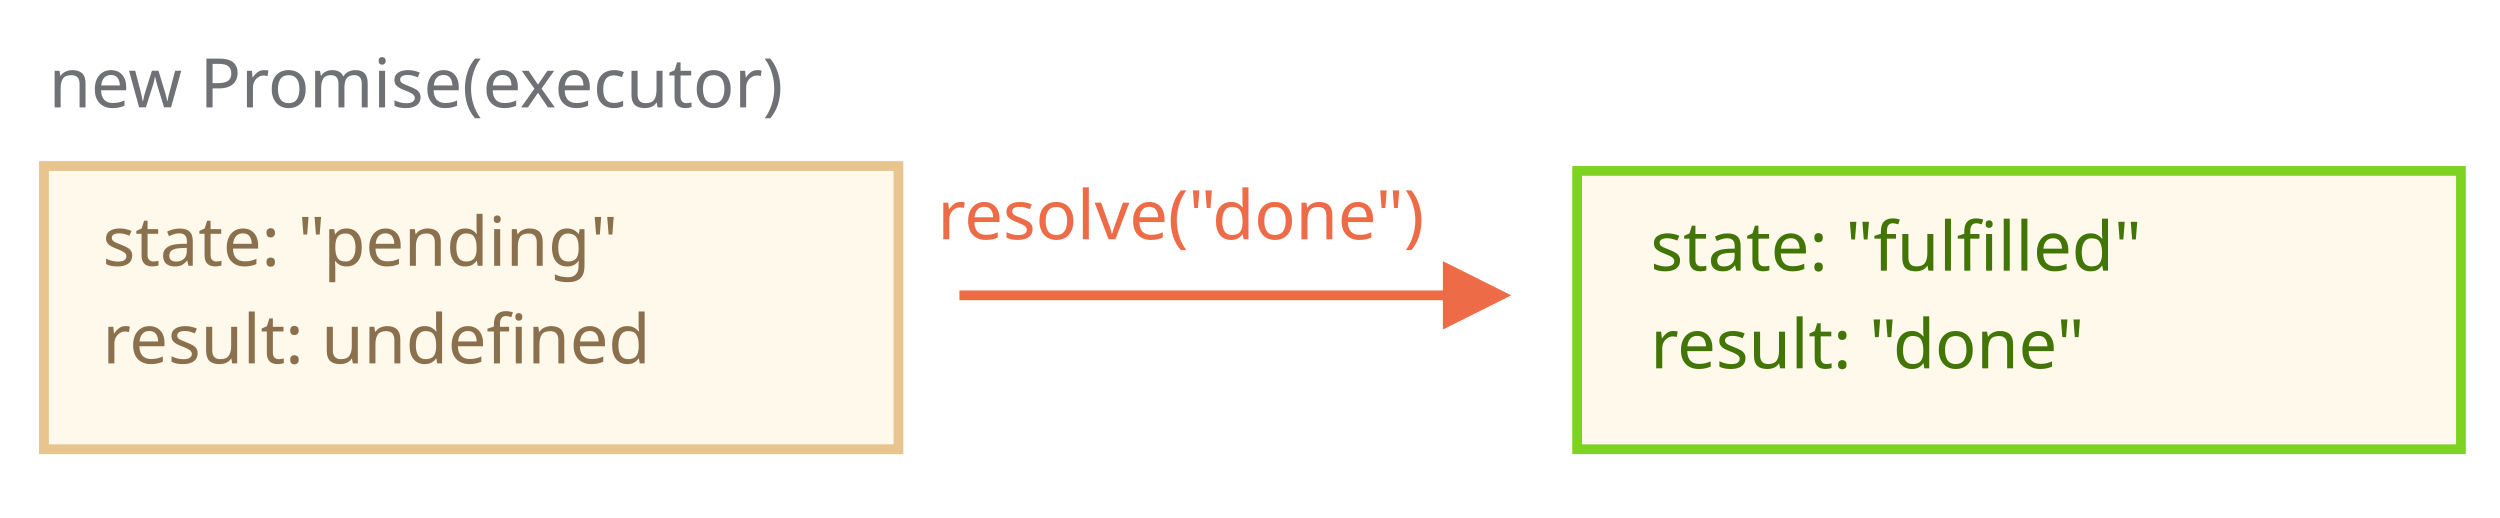
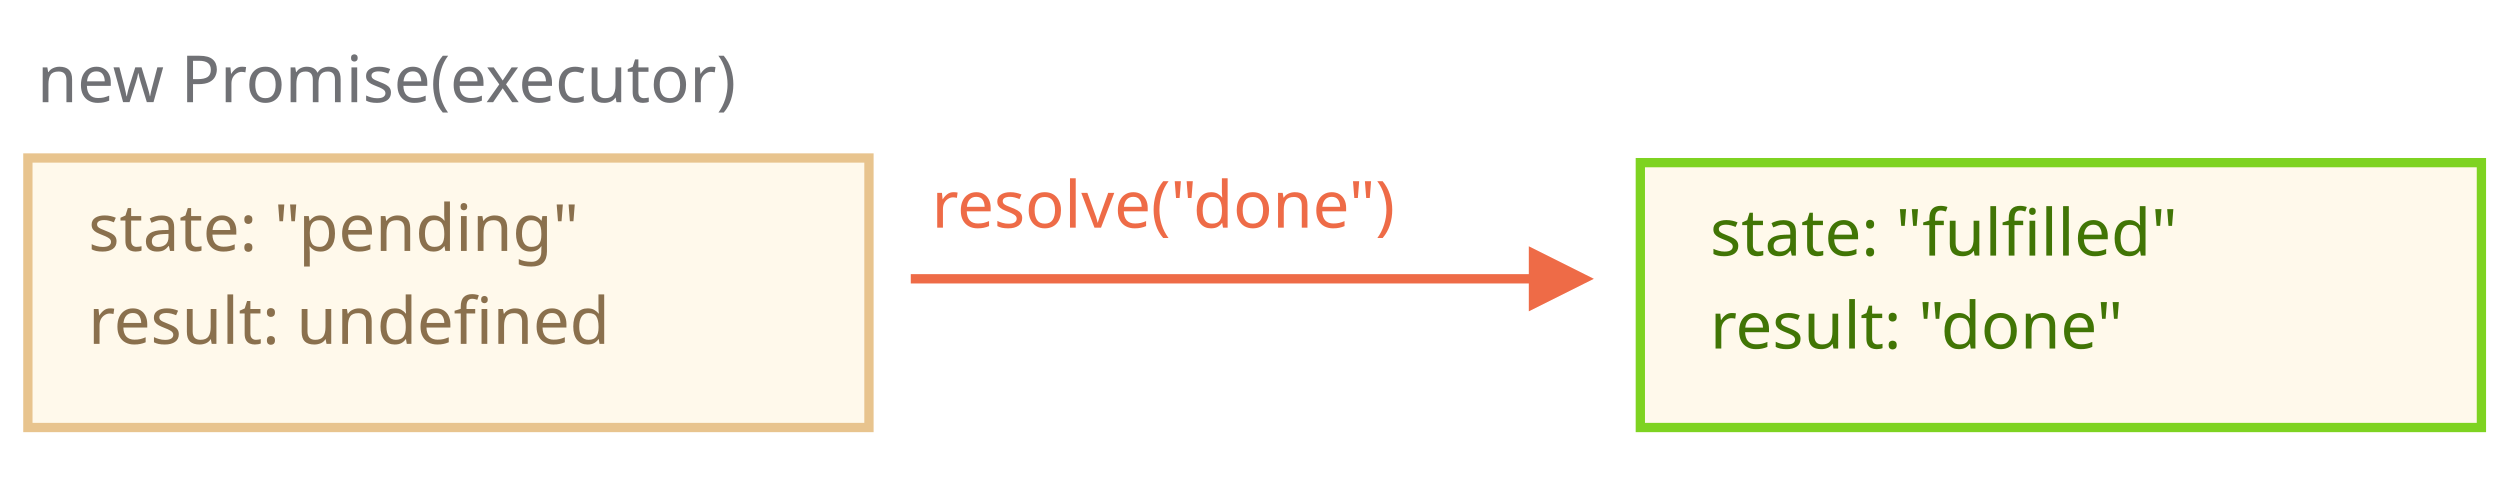
- <svg xmlns="http://www.w3.org/2000/svg" width="512px" height="106px" viewBox="0 0 512 106" version="1.1">
+ <svg xmlns="http://www.w3.org/2000/svg" width="538px" height="106px" viewBox="0 0 538 106" version="1.1">
  <g id="promise" stroke="none" stroke-width="1" fill="none" fill-rule="evenodd">
    <g id="promise-resolve-1.svg">
-       <path d="M9,34 L9,92 L184,92 L184,34 L9,34 Z" id="Rectangle-1" stroke="#E8C48E" stroke-width="2" fill="#FFF9EB" />
+       <path d="M6,34 L6,92 L187,92 L187,34 L6,34 Z" id="Rectangle-1" stroke="#E8C48E" stroke-width="2" fill="#FFF9EB" />
      <text id="new-Promise(executor" font-family="PTMono-Regular, PT Mono" font-size="14" font-weight="normal" fill="#707175">
-         <tspan x="10" y="22">new Promise(executor)</tspan>
+         <tspan x="8" y="22">new Promise(executor)</tspan>
      </text>
      <text id="state:-&quot;pending&quot;-res" font-family="PTMono-Regular, PT Mono" font-size="14" font-weight="normal" line-spacing="20" fill="#8A704D">
-         <tspan x="21" y="54.432">state:   "pending"</tspan>
-         <tspan x="21" y="74.432">result:  undefined</tspan>
+         <tspan x="19" y="54">state:   "pending"</tspan>
+         <tspan x="19" y="74">result:  undefined</tspan>
      </text>
-       <path id="Line-Copy" d="M295.5,61.486 L196.49,61.486 L196.49,59.486 L295.5,59.486 L295.5,53.486 L309.5,60.486 L295.5,67.486 L295.5,61.486 Z" fill="#EE6B47" fill-rule="nonzero" />
+       <path id="Line-Copy" d="M329,61 L196,61 L196,59 L329,59 L329,53 L343,60 L329,67 L329,61 Z" fill="#EE6B47" fill-rule="nonzero" />
      <text id="resolve(&quot;done&quot;)" font-family="PTMono-Regular, PT Mono" font-size="14" font-weight="normal" fill="#EE6B47">
-         <tspan x="192" y="49">resolve("done")</tspan>
+         <tspan x="200.5" y="49">resolve("done")</tspan>
      </text>
-       <rect id="Rectangle-1-Copy" stroke="#7ED321" stroke-width="2" fill="#FFF9EB" x="323" y="35" width="181" height="57" />
+       <rect id="Rectangle-1-Copy" stroke="#7ED321" stroke-width="2" fill="#FFF9EB" x="353" y="35" width="181" height="57" />
      <text id="state:-&quot;fulfilled&quot;-r" font-family="PTMono-Regular, PT Mono" font-size="14" font-weight="normal" line-spacing="20" fill="#417505">
-         <tspan x="338" y="55.432">state:  "fulfilled"</tspan>
-         <tspan x="338" y="75.432">result: "done"</tspan>
+         <tspan x="368" y="55">state:  "fulfilled"</tspan>
+         <tspan x="368" y="75">result: "done"</tspan>
      </text>
    </g>
  </g>
</svg>
